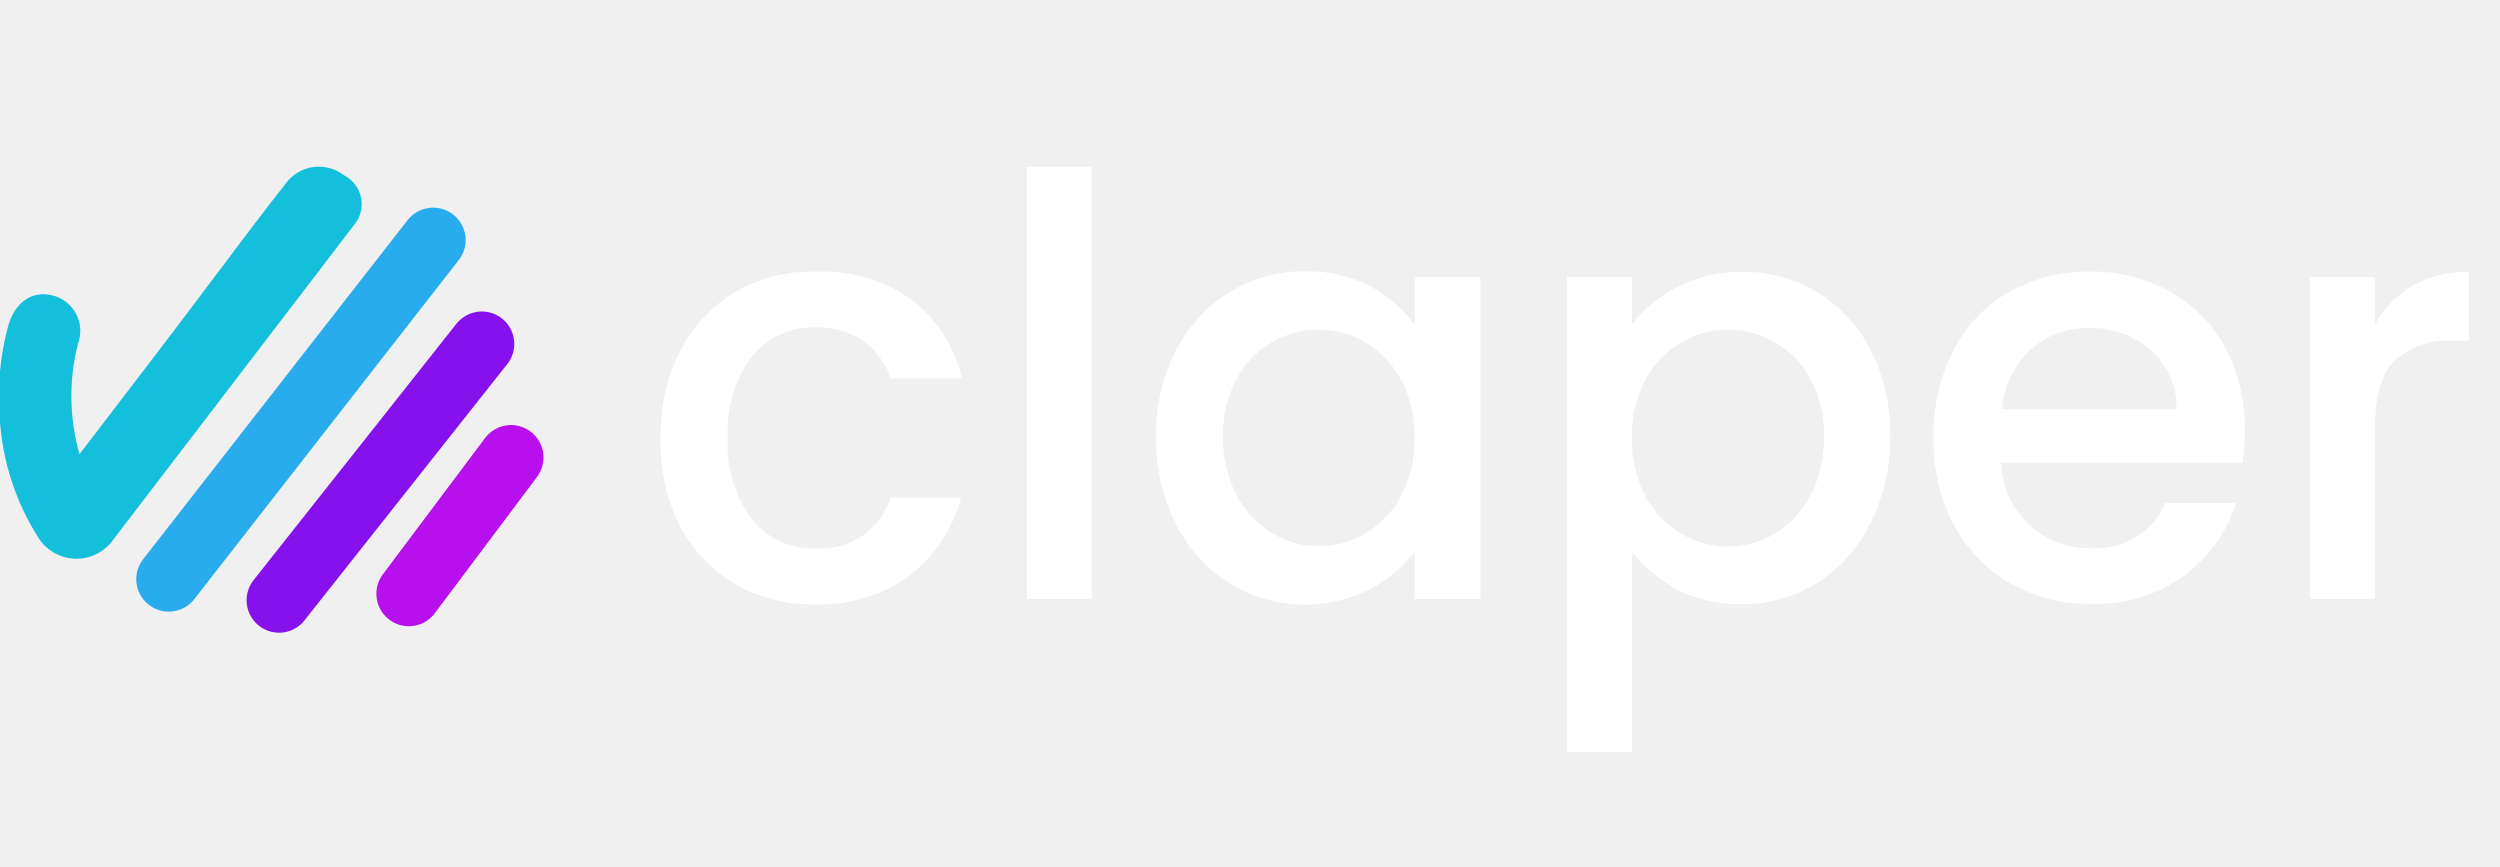
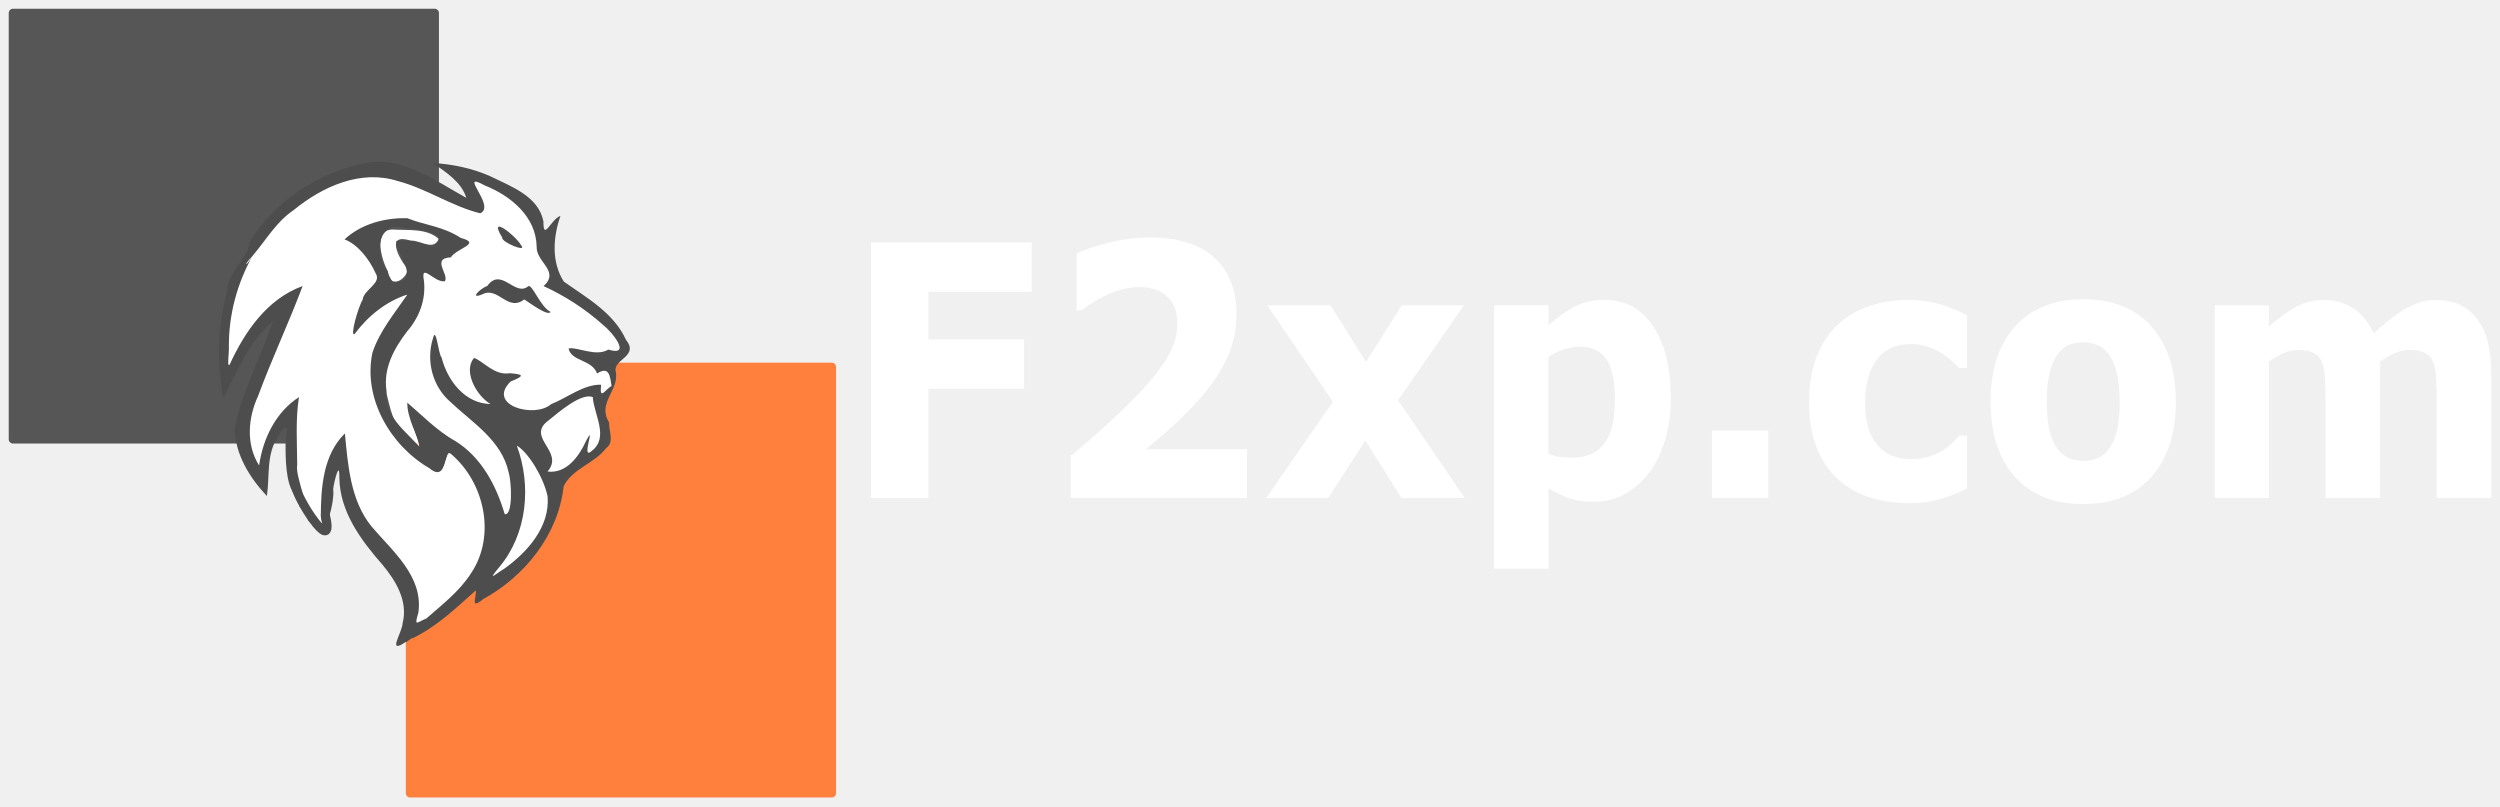
- <svg xmlns="http://www.w3.org/2000/svg" id="Calque_1" data-name="Calque 1" viewBox="0 0 154.1 53.4">
-   <defs>
-     <style>.cls-1{isolation:isolate;}.cls-2{fill:#fff;}.cls-3{fill:#14bfdb;}.cls-4,.cls-5,.cls-6{fill:none;stroke-linecap:round;stroke-miterlimit:10;stroke-width:4px;}.cls-4{stroke:#29aced;}.cls-5{stroke:#8611ed;}.cls-6{stroke:#b80fef;}</style>
+ <svg xmlns="http://www.w3.org/2000/svg" viewBox="-0.5 -0.500 143.315 46.218" version="1.1" id="svg5">
+   <defs id="defs2">
+     <linearGradient id="linearGradient1000">
+       <stop style="stop-color:#000000;stop-opacity:1;" offset="0" id="stop996" />
+       <stop style="stop-color:#000000;stop-opacity:0;" offset="1" id="stop998" />
+     </linearGradient>
  </defs>
-   <g class="cls-1">
-     <path class="cls-2" d="M41.94,21.6A8.79,8.79,0,0,1,45.32,18a9.59,9.59,0,0,1,5-1.26,9.56,9.56,0,0,1,5.84,1.71,8.4,8.4,0,0,1,3.13,4.88H54.9A4.73,4.73,0,0,0,53.2,21a5,5,0,0,0-2.93-.82A4.82,4.82,0,0,0,46.33,22a7.62,7.62,0,0,0-1.47,5,7.71,7.71,0,0,0,1.47,5,4.81,4.81,0,0,0,3.94,1.8,4.49,4.49,0,0,0,4.63-3.13h4.34a8.83,8.83,0,0,1-3.18,4.8,9.24,9.24,0,0,1-5.79,1.78,9.5,9.5,0,0,1-5-1.27,9,9,0,0,1-3.38-3.6A11.48,11.48,0,0,1,40.72,27,11.44,11.44,0,0,1,41.94,21.6Z" />
-     <path class="cls-2" d="M67.3,10.28V36.92h-4V10.28Z" />
-     <path class="cls-2" d="M72.48,21.62A9,9,0,0,1,75.8,18a8.79,8.79,0,0,1,4.65-1.28,8.42,8.42,0,0,1,4,.92A8.26,8.26,0,0,1,87.2,20V17.08h4.06V36.92H87.2V34a8.24,8.24,0,0,1-2.8,2.34,8.92,8.92,0,0,1-8.62-.38,9.26,9.26,0,0,1-3.3-3.67,11.4,11.4,0,0,1-1.22-5.35A11.07,11.07,0,0,1,72.48,21.62Zm13.89,1.8a5.84,5.84,0,0,0-2.18-2.3,5.58,5.58,0,0,0-2.9-.8,5.65,5.65,0,0,0-2.89.78,5.75,5.75,0,0,0-2.18,2.27,7.18,7.18,0,0,0-.83,3.54,7.53,7.53,0,0,0,.83,3.6,6,6,0,0,0,2.19,2.36,5.62,5.62,0,0,0,5.78,0,5.9,5.9,0,0,0,2.18-2.32A7.46,7.46,0,0,0,87.2,27,7.34,7.34,0,0,0,86.37,23.42Z" />
-     <path class="cls-2" d="M103.38,17.7a8.35,8.35,0,0,1,4-.94A8.78,8.78,0,0,1,112,18a8.89,8.89,0,0,1,3.31,3.58,11.3,11.3,0,0,1,1.2,5.29,11.64,11.64,0,0,1-1.2,5.35A9.14,9.14,0,0,1,112,35.93a8.54,8.54,0,0,1-4.64,1.31,8.32,8.32,0,0,1-4-.91A9,9,0,0,1,100.59,34V46.35h-4V17.08h4V20A8.13,8.13,0,0,1,103.38,17.7Zm8.22,5.67a5.77,5.77,0,0,0-5.11-3.05,5.64,5.64,0,0,0-2.88.8,5.79,5.79,0,0,0-2.19,2.3,7.34,7.34,0,0,0-.83,3.56,7.46,7.46,0,0,0,.83,3.59,5.85,5.85,0,0,0,2.19,2.32,5.66,5.66,0,0,0,5.8,0,6,6,0,0,0,2.19-2.36,7.53,7.53,0,0,0,.83-3.6A7.18,7.18,0,0,0,111.6,23.37Z" />
-     <path class="cls-2" d="M138.23,28.53H123.35a5.54,5.54,0,0,0,1.73,3.82,5.42,5.42,0,0,0,3.82,1.44A4.69,4.69,0,0,0,133.49,31h4.35a8.93,8.93,0,0,1-3.2,4.48,9.28,9.28,0,0,1-5.74,1.74,9.81,9.81,0,0,1-5-1.27,9.11,9.11,0,0,1-3.47-3.6A11.26,11.26,0,0,1,119.18,27a11.44,11.44,0,0,1,1.22-5.38A8.65,8.65,0,0,1,123.83,18a10,10,0,0,1,5.07-1.26A9.83,9.83,0,0,1,133.81,18a8.62,8.62,0,0,1,3.36,3.44,10.56,10.56,0,0,1,1.2,5.1A13.58,13.58,0,0,1,138.23,28.53Zm-4.06-3.31a4.75,4.75,0,0,0-1.6-3.64,5.61,5.61,0,0,0-3.85-1.36,5.12,5.12,0,0,0-3.57,1.35,5.61,5.61,0,0,0-1.76,3.65Z" />
-     <path class="cls-2" d="M148.71,17.61a6.8,6.8,0,0,1,3.48-.85V21h-1a4.85,4.85,0,0,0-3.58,1.22c-.82.82-1.22,2.23-1.22,4.25V36.92h-4V17.08h4V20A6.38,6.38,0,0,1,148.71,17.61Z" />
+   <g id="layer6" style="display:none" transform="translate(-37.93568,-97.50273)">
+     <ellipse style="fill:none;fill-opacity:1;stroke:#000000;stroke-width:0.765;stroke-linecap:round;stroke-linejoin:round;stroke-miterlimit:4;stroke-dasharray:none;stroke-opacity:1" id="path5394" cx="69.131" cy="122.947" rx="48.269" ry="47.993" />
  </g>
-   <g id="Logo">
-     <path class="cls-3" d="M6.8,33.5a2.78,2.78,0,0,1-4.4-.3A15.42,15.42,0,0,1,0,26a16.69,16.69,0,0,1,.5-5.9c.4-1.4,1.4-2.2,2.7-1.9a2.25,2.25,0,0,1,1.6,3A13.1,13.1,0,0,0,4.9,28c2.9-3.8,5.6-7.3,8.3-10.9,1.5-2,3-4,4.5-5.9a2.53,2.53,0,0,1,3.5-.4,2,2,0,0,1,.6,3.1Z" />
-     <line class="cls-4" x1="10.4" y1="35.7" x2="26.7" y2="14.8" />
-     <line class="cls-5" x1="17.2" y1="37" x2="29.7" y2="21.2" />
-     <line class="cls-6" x1="25.2" y1="36.6" x2="31.5" y2="28.2" />
+   <g id="layer7" transform="translate(-37.93568,-97.50273)" style="display:none">
+     <rect style="fill:none;fill-opacity:1;stroke:#000000;stroke-width:0.6;stroke-linecap:round;stroke-linejoin:miter;stroke-miterlimit:25;stroke-dasharray:none;stroke-opacity:1" id="rect6869" width="66.973" height="62.616" x="36.258" y="92.693" rx="1.49" />
+   </g>
+   <g id="layer1" style="display:inline" transform="translate(-37.93568,-97.50273)">
+     <rect style="opacity:0.94;fill:#4d4d4d;fill-opacity:1;stroke:#4d4d4d;stroke-width:0.489;stroke-linecap:round;stroke-linejoin:round;stroke-miterlimit:4;stroke-dasharray:none;stroke-opacity:1" id="rect1215" width="24.174" height="24.437" x="38.18" y="97.747" />
+   </g>
+   <g id="layer4" style="display:inline" transform="translate(-37.93568,-97.50273)">
+     <rect style="fill:#ff7f3c;fill-opacity:1;stroke:#ff7f3c;stroke-width:0.489;stroke-linecap:round;stroke-linejoin:round;stroke-miterlimit:4;stroke-dasharray:none;stroke-opacity:1" id="rect1215-8" width="24.174" height="24.437" x="60.944" y="118.038" />
+     <g aria-label="F2xp.com" transform="matrix(1.44932,0,0,1.65159,27.0821,-107.2381)" id="text23317" style="font-weight:bold;font-size:12.202px;line-height:1.25;font-family:'Al Bayan';-inkscape-font-specification:'Al Bayan Bold';text-align:center;text-anchor:middle;fill:#4d4d4d;stroke-width:0.265">
+       <path d="m 47.95,133.794 h -4.081 v 1.65 h 3.783 v 1.716 h -3.783 v 3.789 h -2.276 v -8.871 h 6.357 z" style="fill:#ffffff" id="path463" />
+       <path d="m 56.464,140.95 h -6.965 v -1.466 q 0.798,-0.578 1.597,-1.227 0.804,-0.649 1.287,-1.12 0.721,-0.697 1.025,-1.215 0.304,-0.518 0.304,-1.025 0,-0.608 -0.393,-0.935 -0.387,-0.334 -1.12,-0.334 -0.548,0 -1.156,0.226 -0.602,0.226 -1.12,0.578 H 49.731 v -1.972 q 0.423,-0.185 1.245,-0.369 0.828,-0.185 1.656,-0.185 1.668,0 2.544,0.703 0.876,0.697 0.876,1.978 0,0.84 -0.423,1.597 -0.417,0.757 -1.281,1.561 -0.542,0.5 -1.09,0.923 -0.548,0.417 -0.78,0.584 h 3.986 z" style="fill:#ffffff" id="path465" />
+       <path d="m 65.079,140.95 h -2.502 l -1.43,-2.002 -1.466,2.002 h -2.455 l 2.639,-3.342 -2.598,-3.348 h 2.502 l 1.406,1.966 1.412,-1.966 h 2.461 l -2.604,3.295 z" style="fill:#ffffff" id="path467" />
+       <path d="m 73.23,137.512 q 0,0.828 -0.256,1.507 -0.25,0.679 -0.661,1.12 -0.429,0.465 -0.971,0.703 -0.542,0.238 -1.162,0.238 -0.572,0 -0.971,-0.125 -0.399,-0.119 -0.816,-0.34 v 2.788 h -2.145 v -9.146 h 2.145 v 0.697 q 0.495,-0.393 1.007,-0.638 0.518,-0.244 1.192,-0.244 1.251,0 1.942,0.918 0.697,0.918 0.697,2.52 z m -2.21,0.042 q 0,-0.977 -0.334,-1.418 -0.334,-0.441 -1.055,-0.441 -0.304,0 -0.626,0.095 -0.322,0.089 -0.614,0.262 v 3.366 q 0.214,0.083 0.459,0.107 0.244,0.024 0.483,0.024 0.852,0 1.269,-0.495 0.417,-0.5 0.417,-1.501 z" style="fill:#ffffff" id="path469" />
+       <path d="m 77.085,140.95 h -2.228 v -2.341 h 2.228 z" style="fill:#ffffff" id="path471" />
+       <path d="m 82.673,141.128 q -0.876,0 -1.603,-0.209 -0.721,-0.209 -1.257,-0.643 -0.53,-0.435 -0.822,-1.096 -0.292,-0.661 -0.292,-1.549 0,-0.935 0.31,-1.615 0.316,-0.679 0.876,-1.126 0.542,-0.423 1.251,-0.62 0.709,-0.197 1.472,-0.197 0.685,0 1.263,0.149 0.578,0.149 1.078,0.387 v 1.829 h -0.304 q -0.125,-0.107 -0.304,-0.25 -0.173,-0.143 -0.429,-0.28 -0.244,-0.131 -0.536,-0.214 -0.292,-0.089 -0.679,-0.089 -0.858,0 -1.323,0.548 -0.459,0.542 -0.459,1.478 0,0.965 0.471,1.466 0.477,0.5 1.347,0.5 0.405,0 0.727,-0.089 0.328,-0.095 0.542,-0.22 0.203,-0.119 0.357,-0.25 0.155,-0.131 0.286,-0.256 h 0.304 v 1.829 q -0.506,0.238 -1.061,0.375 -0.548,0.143 -1.215,0.143 z" style="fill:#ffffff" id="path473" />
+       <path d="m 93.207,137.607 q 0,1.65 -0.965,2.604 -0.959,0.947 -2.699,0.947 -1.74,0 -2.705,-0.947 -0.959,-0.953 -0.959,-2.604 0,-1.662 0.965,-2.61 0.971,-0.947 2.699,-0.947 1.752,0 2.705,0.953 0.959,0.953 0.959,2.604 z m -2.639,1.627 q 0.209,-0.256 0.31,-0.614 0.107,-0.363 0.107,-1.001 0,-0.59 -0.107,-0.989 -0.107,-0.399 -0.298,-0.638 -0.191,-0.244 -0.459,-0.346 -0.268,-0.101 -0.578,-0.101 -0.31,0 -0.554,0.083 -0.238,0.083 -0.459,0.334 -0.197,0.232 -0.316,0.638 -0.113,0.405 -0.113,1.019 0,0.548 0.101,0.953 0.101,0.399 0.298,0.643 0.191,0.232 0.453,0.34 0.268,0.107 0.608,0.107 0.292,0 0.554,-0.095 0.268,-0.101 0.453,-0.334 z" style="fill:#ffffff" id="path475" />
+       <path d="m 101.286,136.207 v 4.743 h -2.157 v -3.342 q 0,-0.489 -0.024,-0.828 -0.024,-0.346 -0.131,-0.56 -0.107,-0.214 -0.328,-0.31 -0.214,-0.101 -0.608,-0.101 -0.316,0 -0.614,0.131 -0.298,0.125 -0.536,0.268 v 4.743 h -2.145 v -6.691 h 2.145 v 0.739 q 0.554,-0.435 1.061,-0.679 0.506,-0.244 1.12,-0.244 0.661,0 1.168,0.298 0.506,0.292 0.792,0.864 0.643,-0.542 1.251,-0.852 0.608,-0.31 1.192,-0.31 1.084,0 1.644,0.649 0.566,0.649 0.566,1.871 v 4.355 h -2.157 v -3.342 q 0,-0.495 -0.024,-0.834 -0.018,-0.34 -0.125,-0.554 -0.101,-0.214 -0.322,-0.31 -0.22,-0.101 -0.62,-0.101 -0.268,0 -0.524,0.095 -0.256,0.089 -0.626,0.304 z" style="fill:#ffffff" id="path477" />
+     </g>
+   </g>
+   <g id="layer3" style="display:inline" transform="translate(-37.93568,-97.50273)">
+     <path d="M 0,0" id="path42361" class="UnoptimicedTransforms" />
+     <path style="fill:#ffffff;fill-opacity:1;stroke:#000000;stroke-width:2.268;stroke-linecap:round;stroke-miterlimit:25" d="" id="path1150" transform="matrix(0.2645833,0,0,0.2645833,33.32246,88.70119)" />
+     <g id="g42632" style="stroke-width:0.7;stroke-miterlimit:4;stroke-dasharray:none" transform="matrix(0.7262378,0,0,0.7455496,10.96129,27.7365)">
+       <path style="fill:#ffffff;fill-opacity:1;stroke:#ffffff;stroke-width:0.7;stroke-linecap:round;stroke-linejoin:round;stroke-miterlimit:4;stroke-dasharray:none;stroke-opacity:1" d="m 69.431,140.527 c 0.444,-1.854 -0.377,-3.649 -1.648,-4.986 -1.444,-1.641 -3.173,-3.261 -3.494,-5.526 -0.435,-1.07 -0.205,-3.17 -0.776,-3.705 -1.717,1.789 -1.658,4.34 -1.869,6.619 -0.435,-0.414 -0.882,-1.068 -1.324,-1.316 0.233,-1.144 -0.604,-2.905 -0.388,-4.328 -0.161,-1.197 0.31,-3.024 -0.084,-3.768 -1.67,1.13 -2.552,3.008 -2.993,4.896 -1.34,-2.119 -0.197,-4.562 0.667,-6.617 0.927,-2.279 1.943,-4.523 2.84,-6.813 -1.733,0.246 -3.325,1.963 -4.387,3.388 -0.424,0.338 -1.313,2.742 -1.432,2.163 0.012,-2.508 0.631,-5.705 1.844,-7.95 0.536,-0.958 -0.074,0.372 -0.629,0.83 1.157,-1.327 2.316,-2.92 3.683,-4.101 2.093,-1.731 4.786,-3.097 7.595,-2.599 2.535,0.474 4.732,1.946 7.201,2.614 1.58,-0.317 -1.645,-3.426 0.718,-1.988 1.907,0.775 3.671,2.322 3.803,4.475 -0.056,1.223 1.779,1.94 0.568,3.1 1.524,0.771 3.102,1.659 4.424,2.806 0.536,0.419 2.657,2.458 0.844,2.018 -1.043,0.619 -2.628,-0.397 -3.304,0.033 0.33,0.932 1.771,0.848 2.297,1.849 1.316,-0.749 1.208,1.525 0.365,1.392 -0.335,-1.585 -2.723,0.642 -3.802,0.793 -1.198,1.041 -5.068,0.526 -3.418,-1.452 0.802,-0.408 1.524,-0.724 0.129,-0.784 -1.288,0.22 -2.194,-1.083 -3.108,-1.134 -0.761,0.989 0.171,2.712 1.161,3.395 -0.543,0.228 -2.734,-1.006 -2.987,-2.175 -0.618,-0.808 -0.714,-2.695 -1.287,-2.99 -0.361,1.61 -0.398,3.536 0.954,4.733 1.749,1.957 4.522,3.304 5.004,6.117 0.121,0.733 0.231,2.85 -0.269,2.846 -0.686,-2.165 -1.813,-4.3 -3.835,-5.522 -1.432,-0.821 -2.668,-2.195 -3.942,-3.002 -0.133,0.857 1.585,4.145 -0.029,2.272 -0.897,-1.134 -0.977,-2.255 -1.45,-3.905 -0.011,-0.653 -0.087,-1.321 0.354,-1.868 0.814,-1.735 2.669,-3.11 2.494,-5.183 -0.163,-1.275 0.227,-1.265 1.238,-0.67 1.579,0.452 -0.921,-1.806 0.846,-1.704 0.566,-0.7 2.621,-1.172 0.764,-1.657 -1.542,-0.912 -3.028,-1.132 -4.586,-1.496 -1.464,0.161 -3.932,0.442 -4.438,1.866 1.224,0.429 1.938,1.681 2.468,2.789 -1.089,1.257 -1.938,2.875 -1.89,4.53 1.031,-1.306 2.388,-2.484 3.956,-3.075 -0.963,1.862 -2.839,3.521 -2.617,5.815 0.044,3.02 2.005,5.792 4.568,7.324 0.967,0.747 1.69,-0.185 1.676,-1.121 1.893,1.603 3.053,4.072 2.653,6.55 -0.246,2.688 -2.549,4.488 -4.496,6.096 -0.302,-0.199 -0.894,0.824 -0.632,0.127 z m 10.544,-23.541 c -0.536,-0.688 -1.509,-1.712 -1.702,-2.222 -0.825,1.133 -1.614,-0.835 -2.585,-0.294 -0.658,0.139 -2.783,1.566 -0.971,1.04 1.118,-0.266 1.857,1.246 3.089,0.538 0.65,0.221 1.668,1.174 2.168,0.939 z m -2.252,-5.051 c -0.392,-1.022 -2.966,-2.67 -1.571,-0.563 0.274,0.361 1.217,0.701 1.571,0.563 z" id="path4921" class="UnoptimicedTransforms" />
+       <path style="fill:#ffffff;fill-opacity:1;stroke:none;stroke-width:0.7;stroke-linecap:round;stroke-linejoin:round;stroke-miterlimit:4;stroke-dasharray:none;stroke-opacity:1" d="m 67.079,113.778 c -0.493,-0.846 -1.205,-3.189 0.347,-3.224 1.232,0.084 2.7,-0.123 3.662,0.727 -0.43,0.958 -1.485,0.06 -2.221,0.129 -1.984,-0.618 -0.972,1.305 -0.29,2.108 0.231,0.661 -1.362,1.829 -1.498,0.26 z" id="path4960" class="UnoptimicedTransforms" />
+       <path style="fill:#ffffff;fill-opacity:1;stroke:#ffffff;stroke-width:0.7;stroke-linecap:round;stroke-linejoin:round;stroke-miterlimit:4;stroke-dasharray:none;stroke-opacity:1" d="m 79.787,129.043 c 1.109,-1.49 -1.864,-2.685 0.176,-3.91 0.937,-0.55 3.378,-2.952 3.441,-0.713 0.554,0.804 0.398,3.6 -0.488,2.882 0.484,-2.291 -0.849,0.885 -1.533,1.244 -0.414,0.277 -1.116,0.711 -1.596,0.496 z" id="path4999" class="UnoptimicedTransforms" />
+       <path style="fill:#ffffff;fill-opacity:1;stroke:#ffffff;stroke-width:0.7;stroke-linecap:round;stroke-linejoin:round;stroke-miterlimit:4;stroke-dasharray:none;stroke-opacity:1" d="m 76.184,136.179 c 1.426,-1.949 2.055,-4.403 1.625,-6.781 -0.086,-0.927 -0.841,-2.997 0.327,-1.299 1.007,1.435 2.105,3.311 1.12,5.044 -0.747,1.57 -2.163,2.976 -3.686,3.837 0.13,-0.254 0.452,-0.566 0.613,-0.8 z" id="path5038" class="UnoptimicedTransforms" />
+       <path style="fill:#4d4d4d;fill-opacity:1;stroke:none;stroke-width:0.7;stroke-miterlimit:4;stroke-dasharray:none" d="m 68.985,142.001 c 1.92,-0.892 3.462,-2.339 5.03,-3.7 0.067,0.532 -0.484,1.52 0.567,0.679 3.295,-1.757 5.933,-4.935 6.363,-8.677 0.665,-1.363 2.438,-1.748 3.358,-2.946 0.674,-0.453 0.191,-1.317 0.23,-1.971 -0.981,-1.529 0.874,-2.485 0.513,-3.974 -0.14,-0.886 1.87,-1.125 0.817,-2.383 -0.973,-2.079 -3.086,-3.214 -4.903,-4.471 -0.989,-1.498 -0.856,-3.412 -0.264,-5.055 -0.765,0.259 -1.359,2.007 -1.346,0.424 -0.4,-1.964 -2.613,-2.705 -4.224,-3.483 -1.423,-0.605 -2.954,-0.918 -4.497,-1.004 1.022,0.711 2.25,1.452 2.634,2.68 -2.478,-1.326 -5.097,-3.281 -8.089,-2.653 -3.654,0.73 -7.076,2.943 -9.039,6.079 0.006,1.141 -1.735,2.278 -1.737,3.744 -0.778,2.658 -0.864,5.524 -0.302,8.231 1.085,-2.086 2.037,-4.386 3.9,-5.901 -0.955,2.759 -2.453,5.372 -3.01,8.251 0.021,1.971 1.205,3.813 2.536,5.175 0.23,-1.511 -0.069,-3.239 0.896,-4.59 0.648,-1.207 0.815,-0.714 0.581,0.368 -0.017,1.319 -0.001,3.292 0.72,4.135 1.501,1.47 -0.015,-1.396 0.197,-2.324 -0.014,-1.728 -0.142,-3.48 0.137,-5.193 -1.827,1.141 -2.848,3.192 -3.146,5.254 -1.047,-1.609 -0.881,-3.646 -0.087,-5.324 1.083,-2.86 2.424,-5.619 3.521,-8.471 -2.811,0.988 -4.598,3.544 -5.793,6.111 -0.178,0.141 0.007,-1.098 -0.027,-1.508 -0.009,-2.415 0.658,-4.822 1.867,-6.919 -0.441,0.765 -0.876,0.917 0,0 1.131,-1.302 1.856,-2.602 3.25,-3.528 2.271,-1.809 5.297,-3.146 8.235,-2.224 2.255,0.578 4.228,1.928 6.484,2.474 1.308,-0.528 -1.882,-3.347 0.383,-2.132 2.017,0.782 4.026,2.376 4.075,4.69 -0.054,1.216 1.864,1.871 0.547,3.041 1.637,0.723 3.318,1.771 4.708,2.995 0.691,0.519 2.296,2.44 0.402,1.886 -0.992,0.585 -2.462,-0.237 -3.143,-0.082 0.257,1.023 1.82,0.812 2.258,1.918 0.958,-0.591 1.016,0.192 1.141,0.961 -0.483,0.246 -0.975,1.18 -0.824,-0.095 -1.356,-0.052 -2.671,1.007 -3.956,1.497 -1.302,1.114 -5.113,0.086 -3.184,-1.748 1.141,-0.441 1.021,-0.554 -0.069,-0.634 -1.216,0.193 -2.024,-0.879 -2.815,-1.18 -0.905,1.001 0.184,2.925 1.296,3.549 -2.014,-0.031 -3.407,-1.801 -3.867,-3.587 -0.248,-0.206 -0.426,-2.427 -0.667,-1.499 -0.577,1.735 -0.063,3.71 1.351,4.911 1.739,1.605 4.05,2.951 4.609,5.417 0.25,0.809 0.336,3.377 -0.308,3.223 -0.673,-2.215 -1.846,-4.378 -3.902,-5.623 -1.403,-0.745 -2.721,-2.072 -3.786,-2.948 -0.042,1.118 0.833,2.575 0.935,3.344 -1.151,-1.193 -2.81,-2.387 -2.576,-4.247 -0.277,-1.725 0.597,-3.27 1.631,-4.584 0.962,-1.077 1.49,-2.452 1.323,-3.888 -0.291,-1.477 0.833,0.192 1.655,0.038 0.342,-0.528 -1.104,-1.771 0.467,-1.834 0.467,-0.721 2.481,-1.052 0.784,-1.497 -1.436,-0.911 -2.908,-0.989 -4.21,-1.513 -1.753,-0.056 -3.663,0.439 -4.963,1.626 1.07,0.405 1.953,1.53 2.457,2.612 0.502,0.762 -0.942,1.241 -1.03,2.029 -0.343,0.535 -1.043,2.923 -0.626,2.629 1.036,-1.371 2.493,-2.511 4.159,-3.029 -1.001,1.431 -2.197,2.809 -2.76,4.472 -0.765,3.524 1.446,7.168 4.509,8.89 1.414,1.166 1.157,-1.527 1.665,-1.127 2.66,2.171 3.61,6.285 1.619,9.184 -0.907,1.395 -2.341,2.466 -3.539,3.493 -0.711,0.261 -0.993,0.719 -0.628,-0.446 0.41,-2.8 -2.056,-4.744 -3.713,-6.651 -1.645,-1.991 -1.843,-4.677 -2.086,-7.134 -1.728,1.648 -1.888,4.158 -1.903,6.385 0.23,2.012 1.127,-1.11 0.979,-2.109 0.055,-0.512 0.512,-2.317 0.485,-0.895 0.033,2.652 1.712,4.828 3.412,6.723 1.061,1.24 2.025,2.805 1.581,4.493 -0.032,0.732 -1.278,2.443 0.255,1.43 -0.034,0.138 0.566,-0.433 0.496,-0.256 z m 6.901,-5.514 c 2.19,-2.561 2.532,-6.247 1.361,-9.32 0.95,0.552 2.13,2.496 2.43,3.897 0.215,2.33 -1.605,4.311 -3.417,5.57 -0.697,0.406 -1.425,1.084 -0.373,-0.147 z m 3.787,-7.325 c 1.388,-1.547 -1.755,-2.606 0.07,-3.921 0.868,-0.687 2.592,-2.137 3.5,-1.806 0.096,1.373 1.327,3.117 -0.1,4.159 -0.879,0.795 0.413,-2.334 -0.425,-0.788 -0.56,1.2 -1.56,2.54 -3.044,2.356 z m -12.718,-15.489 c -0.929,-1.347 -0.714,-3.869 1.534,-3.202 0.796,0.025 3.672,0.336 2.156,1.375 -0.959,-0.177 -1.949,-0.656 -2.919,-0.394 0.075,1.114 2.039,3.08 -0.269,3.179 -0.187,-0.309 -0.347,-0.635 -0.503,-0.959 z m -5.726,19.374 c 0.079,-1.412 -1.122,0.12 0,0 z m 0.284,-0.159 c -0.066,-0.687 -0.572,0.193 0,0 z m -0.671,-0.509 c 0.269,-0.896 -0.564,0.147 0,0 z m -0.323,-0.332 c 0.309,-0.91 -0.554,0.653 0,0 z m -0.236,-0.294 c -0.3,-0.612 -0.241,0.59 0,0 z m 19.633,-14.867 c -0.788,-0.351 -1.438,-2.128 -1.755,-1.978 -1.048,0.872 -2.122,-1.505 -3.233,-0.026 -0.694,0.268 -1.516,1.168 -0.198,0.567 1.133,-0.321 1.875,1.413 3.109,0.482 0.466,0.289 1.877,1.326 2.077,0.955 z M 77.579,111.752 c -0.42,-0.733 -2.658,-2.439 -1.483,-0.582 -0.106,0.351 2.064,1.207 1.483,0.582 z" id="path3947" class="UnoptimicedTransforms" />
+       <path style="fill:none;fill-opacity:1;stroke:none;stroke-width:0.7;stroke-linecap:round;stroke-miterlimit:4;stroke-dasharray:none" d="m 69.768,139.375 c -0.219,-3.747 -4.376,-5.586 -5.156,-9.125 -0.442,-1.344 -0.295,-2.978 -1.134,-4.128 -1.471,1.322 -1.693,3.501 -2.032,5.341 -0.542,1.308 -1.091,-1.646 -1.067,-2.228 -0.262,-1.957 -0.029,-4.007 -0.562,-5.909 -1.555,0.778 -2.147,2.748 -3.122,3.862 -0.761,-1.687 0.649,-3.587 1.081,-5.259 0.91,-2.337 1.937,-4.634 2.729,-7.013 -1.201,-0.65 -2.709,1.376 -3.68,2.172 -0.865,0.873 -1.463,1.945 -2.131,2.96 0.238,-2.904 0.827,-5.902 2.741,-8.225 2.036,-2.36 4.686,-4.741 8.001,-4.876 3.181,-0.145 5.84,1.863 8.834,2.503 1.382,0.102 -0.45,-2.74 1.251,-1.532 2.117,0.975 2.878,3.284 3.496,5.323 -0.298,1.983 1.476,2.543 2.88,3.451 0.937,0.835 2.666,1.616 2.85,2.789 -0.894,0.564 -3.93,-0.927 -3.482,0.743 0.829,0.623 2.3,1.136 2.609,2.061 -2.308,0.133 -4.303,2.183 -6.685,1.565 -1.851,-0.834 2.226,-2.314 -0.281,-2.487 -1.359,0.232 -3.821,-2.578 -3.562,0.182 -0.059,0.374 0.617,1.984 -0.005,1.351 -1.493,-1.042 -1.536,-3.047 -2.544,-4.403 -1.207,1.168 -0.667,3.691 0.573,4.88 1.9,2.213 4.873,3.963 5.159,7.127 -0.261,1.429 -1.24,-1.226 -1.675,-1.68 -1.764,-2.081 -4.083,-3.635 -6.335,-5.156 -0.375,0.438 0.397,2.116 0.079,2.045 -0.955,-0.888 -1.352,-2.167 -1.229,-3.446 -0.081,-2.361 2.143,-3.907 2.595,-6.132 -0.093,-1.236 0.631,-1.779 1.779,-1.387 -0.552,-1.595 1.354,-2.109 1.905,-3.206 -1.061,-1.144 -2.786,-1.395 -4.241,-1.831 -1.943,-0.555 -4.066,0.091 -5.69,1.175 -0.096,1.014 1.203,1.76 1.835,2.572 0.775,0.408 0.125,0.963 -0.166,1.481 -0.551,1.131 -1.6,2.926 -1.106,3.931 0.769,-0.214 2.312,-2.57 2.509,-1.413 -1.221,1.863 -1.636,4.193 -0.887,6.319 0.76,2.496 2.61,4.824 5.188,5.633 0.652,-0.436 1.216,-1.594 1.793,-0.252 1.918,2.608 1.793,6.51 -0.51,8.858 -0.753,0.867 -1.708,1.522 -2.606,2.232 7e-6,-0.29 1.7e-5,-0.58 2.4e-5,-0.87 z m 10.291,-22.362 c -0.438,-1.68 -1.96,-2.44 -3.542,-2.648 -1.095,-0.655 -4.356,1.698 -1.789,1.516 1.854,-0.031 3.577,0.804 5.255,1.307 z m -2.058,-5.113 c -0.316,-0.865 -2.95,-3.064 -2.244,-0.829 0.216,0.735 1.711,1.576 2.244,0.829 z" id="path1072" class="UnoptimicedTransforms" />
+       <path style="fill:none;fill-opacity:1;stroke:none;stroke-width:0.7;stroke-linecap:round;stroke-miterlimit:4;stroke-dasharray:none" d="m 80.059,128.067 c -0.289,-1.036 -1.167,-2.068 0.235,-2.909 1.096,-1.541 3.538,-2.039 3.151,0.531 0.01,0.793 0.038,1.385 -0.487,0.616 -0.807,0.68 -1.826,3.065 -2.878,2.298 l -0.016,-0.231 z" id="path1111" class="UnoptimicedTransforms" />
+       <path style="fill:none;fill-opacity:1;stroke:none;stroke-width:0.7;stroke-linecap:round;stroke-miterlimit:4;stroke-dasharray:none" d="m 76.312,136.247 c 0.958,-1.705 1.845,-3.557 1.628,-5.567 0.221,-0.666 -0.656,-2.911 -0.032,-2.726 1.285,1.615 2.275,4.001 0.884,5.863 -0.653,0.867 -1.47,2.164 -2.48,2.43 z" id="path1189" class="UnoptimicedTransforms" />
+       <path style="fill:none;fill-opacity:1;stroke:none;stroke-width:0.7;stroke-linecap:round;stroke-miterlimit:4;stroke-dasharray:none" d="m 67.165,113.681 c -1.055,-1.389 -0.614,-3.85 1.573,-2.991 0.881,-0.171 3.323,0.947 1.155,0.817 -1.129,-0.27 -3.173,-0.433 -1.91,1.241 0.365,0.558 0.837,1.12 0.033,1.526 -0.593,0.876 -0.533,-0.176 -0.851,-0.593 z" id="path1267" class="UnoptimicedTransforms" />
+       <path style="fill:none;stroke:#4d4d4d;stroke-width:0.7;stroke-linecap:butt;stroke-linejoin:miter;stroke-miterlimit:4;stroke-dasharray:none;stroke-opacity:1" d="m 59.843,130.508 c 0.365,1.223 3.133,5.305 2.27,1.877" id="path8413" class="UnoptimicedTransforms" />
+       <path style="fill:#ffffff;fill-opacity:1;stroke:none;stroke-width:0.7;stroke-linecap:round;stroke-miterlimit:4;stroke-dasharray:none" d="m 69.126,124.895 c -23.88,-24.129 -11.94,-12.064 0,0 z" id="path9195" class="UnoptimicedTransforms" />
+       <path style="fill:#ffffff;fill-opacity:1;stroke:none;stroke-width:0.7;stroke-linecap:round;stroke-miterlimit:4;stroke-dasharray:none" d="m 69.239,126.899 c -0.173,-0.17 -0.285,-0.291 -0.285,-0.307 0,-0.024 0.001,-0.024 0.03,0.002 0.054,0.049 0.123,0.083 0.169,0.083 0.036,4e-5 0.047,-0.007 0.059,-0.036 0.035,-0.088 -0.015,-0.336 -0.158,-0.79 -0.041,-0.13 -0.072,-0.239 -0.069,-0.242 0.008,-0.008 0.403,1.036 0.454,1.199 0.041,0.131 0.119,0.418 0.112,0.425 -0.002,0.002 -0.154,-0.18 -0.311,-0.335 z" id="path9528" class="UnoptimicedTransforms" />
+       <path style="fill:#ffffff;fill-opacity:1;stroke:none;stroke-width:0.7;stroke-linecap:round;stroke-miterlimit:4;stroke-dasharray:none" d="m 71.392,128.963 c 0.003,-0.007 0.03,-0.064 0.061,-0.126 0.071,-0.141 0.103,-0.23 0.206,-0.57 0.045,-0.149 0.102,-0.313 0.127,-0.364 0.043,-0.092 0.093,-0.152 0.111,-0.134 0.016,0.016 -0.023,0.337 -0.056,0.464 -0.069,0.263 -0.185,0.475 -0.347,0.637 -0.059,0.059 -0.104,0.101 -0.102,0.093 z" id="path9567" class="UnoptimicedTransforms" />
+     </g>
  </g>
</svg>
